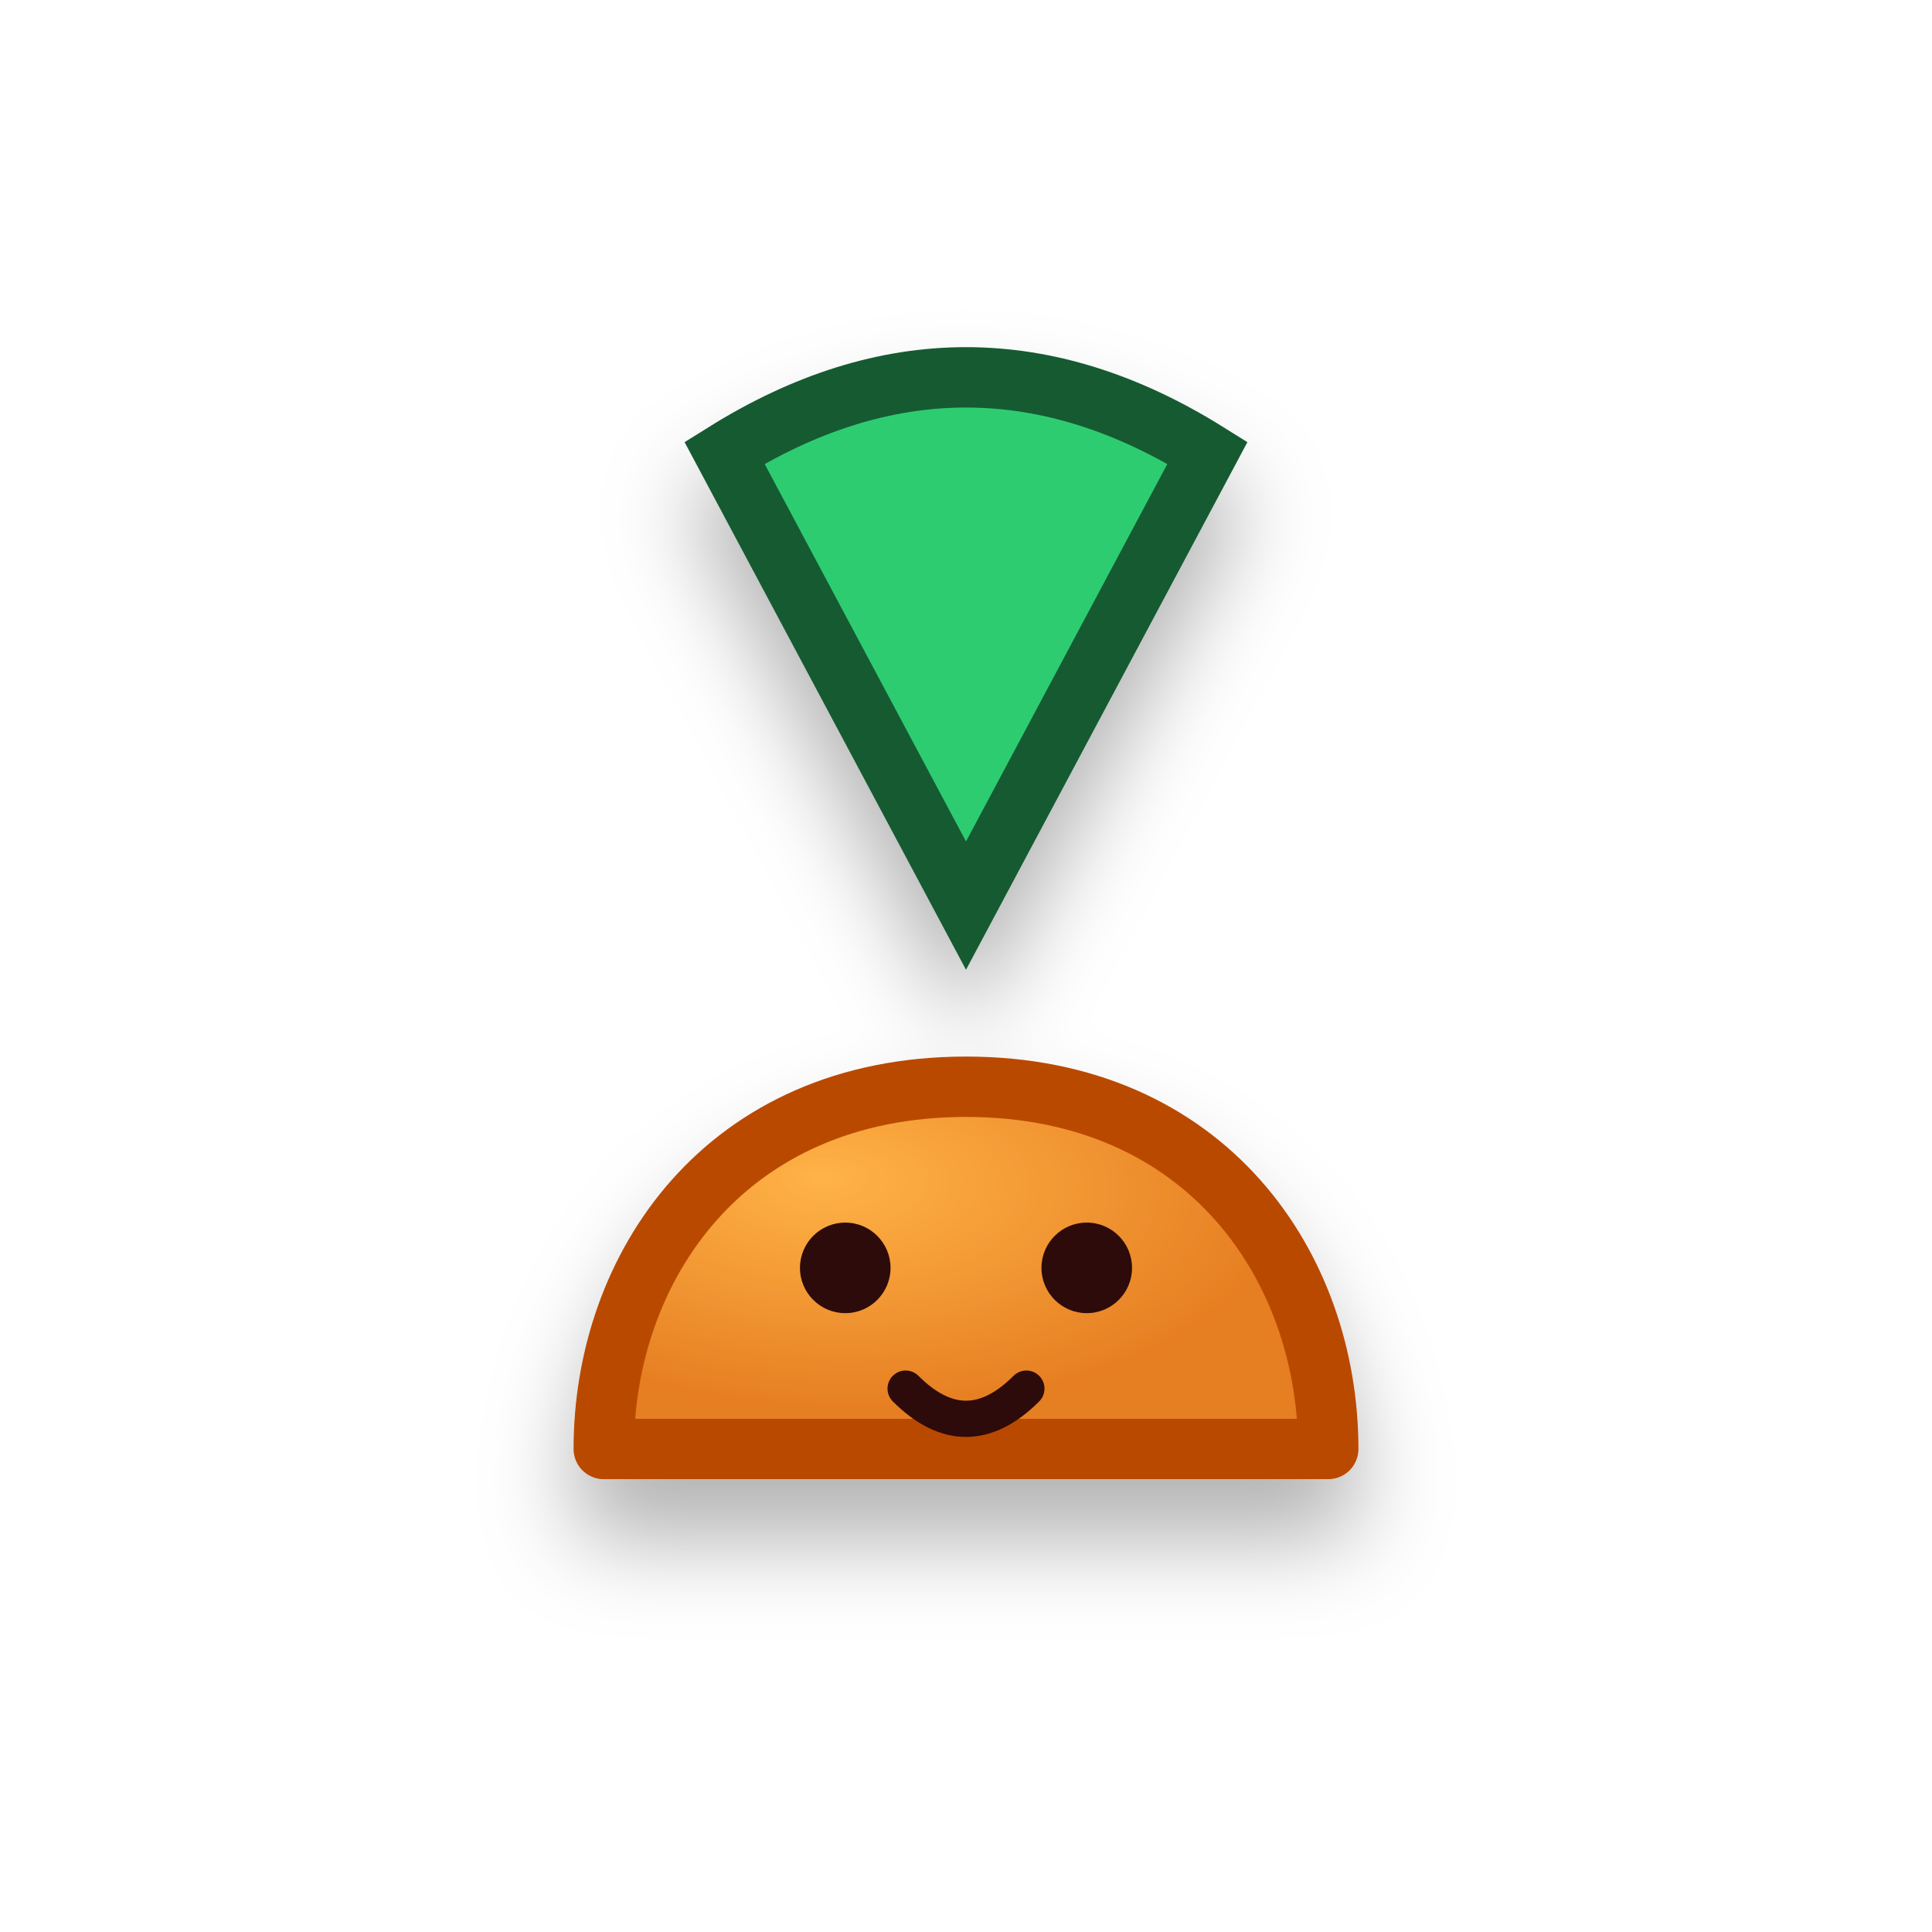
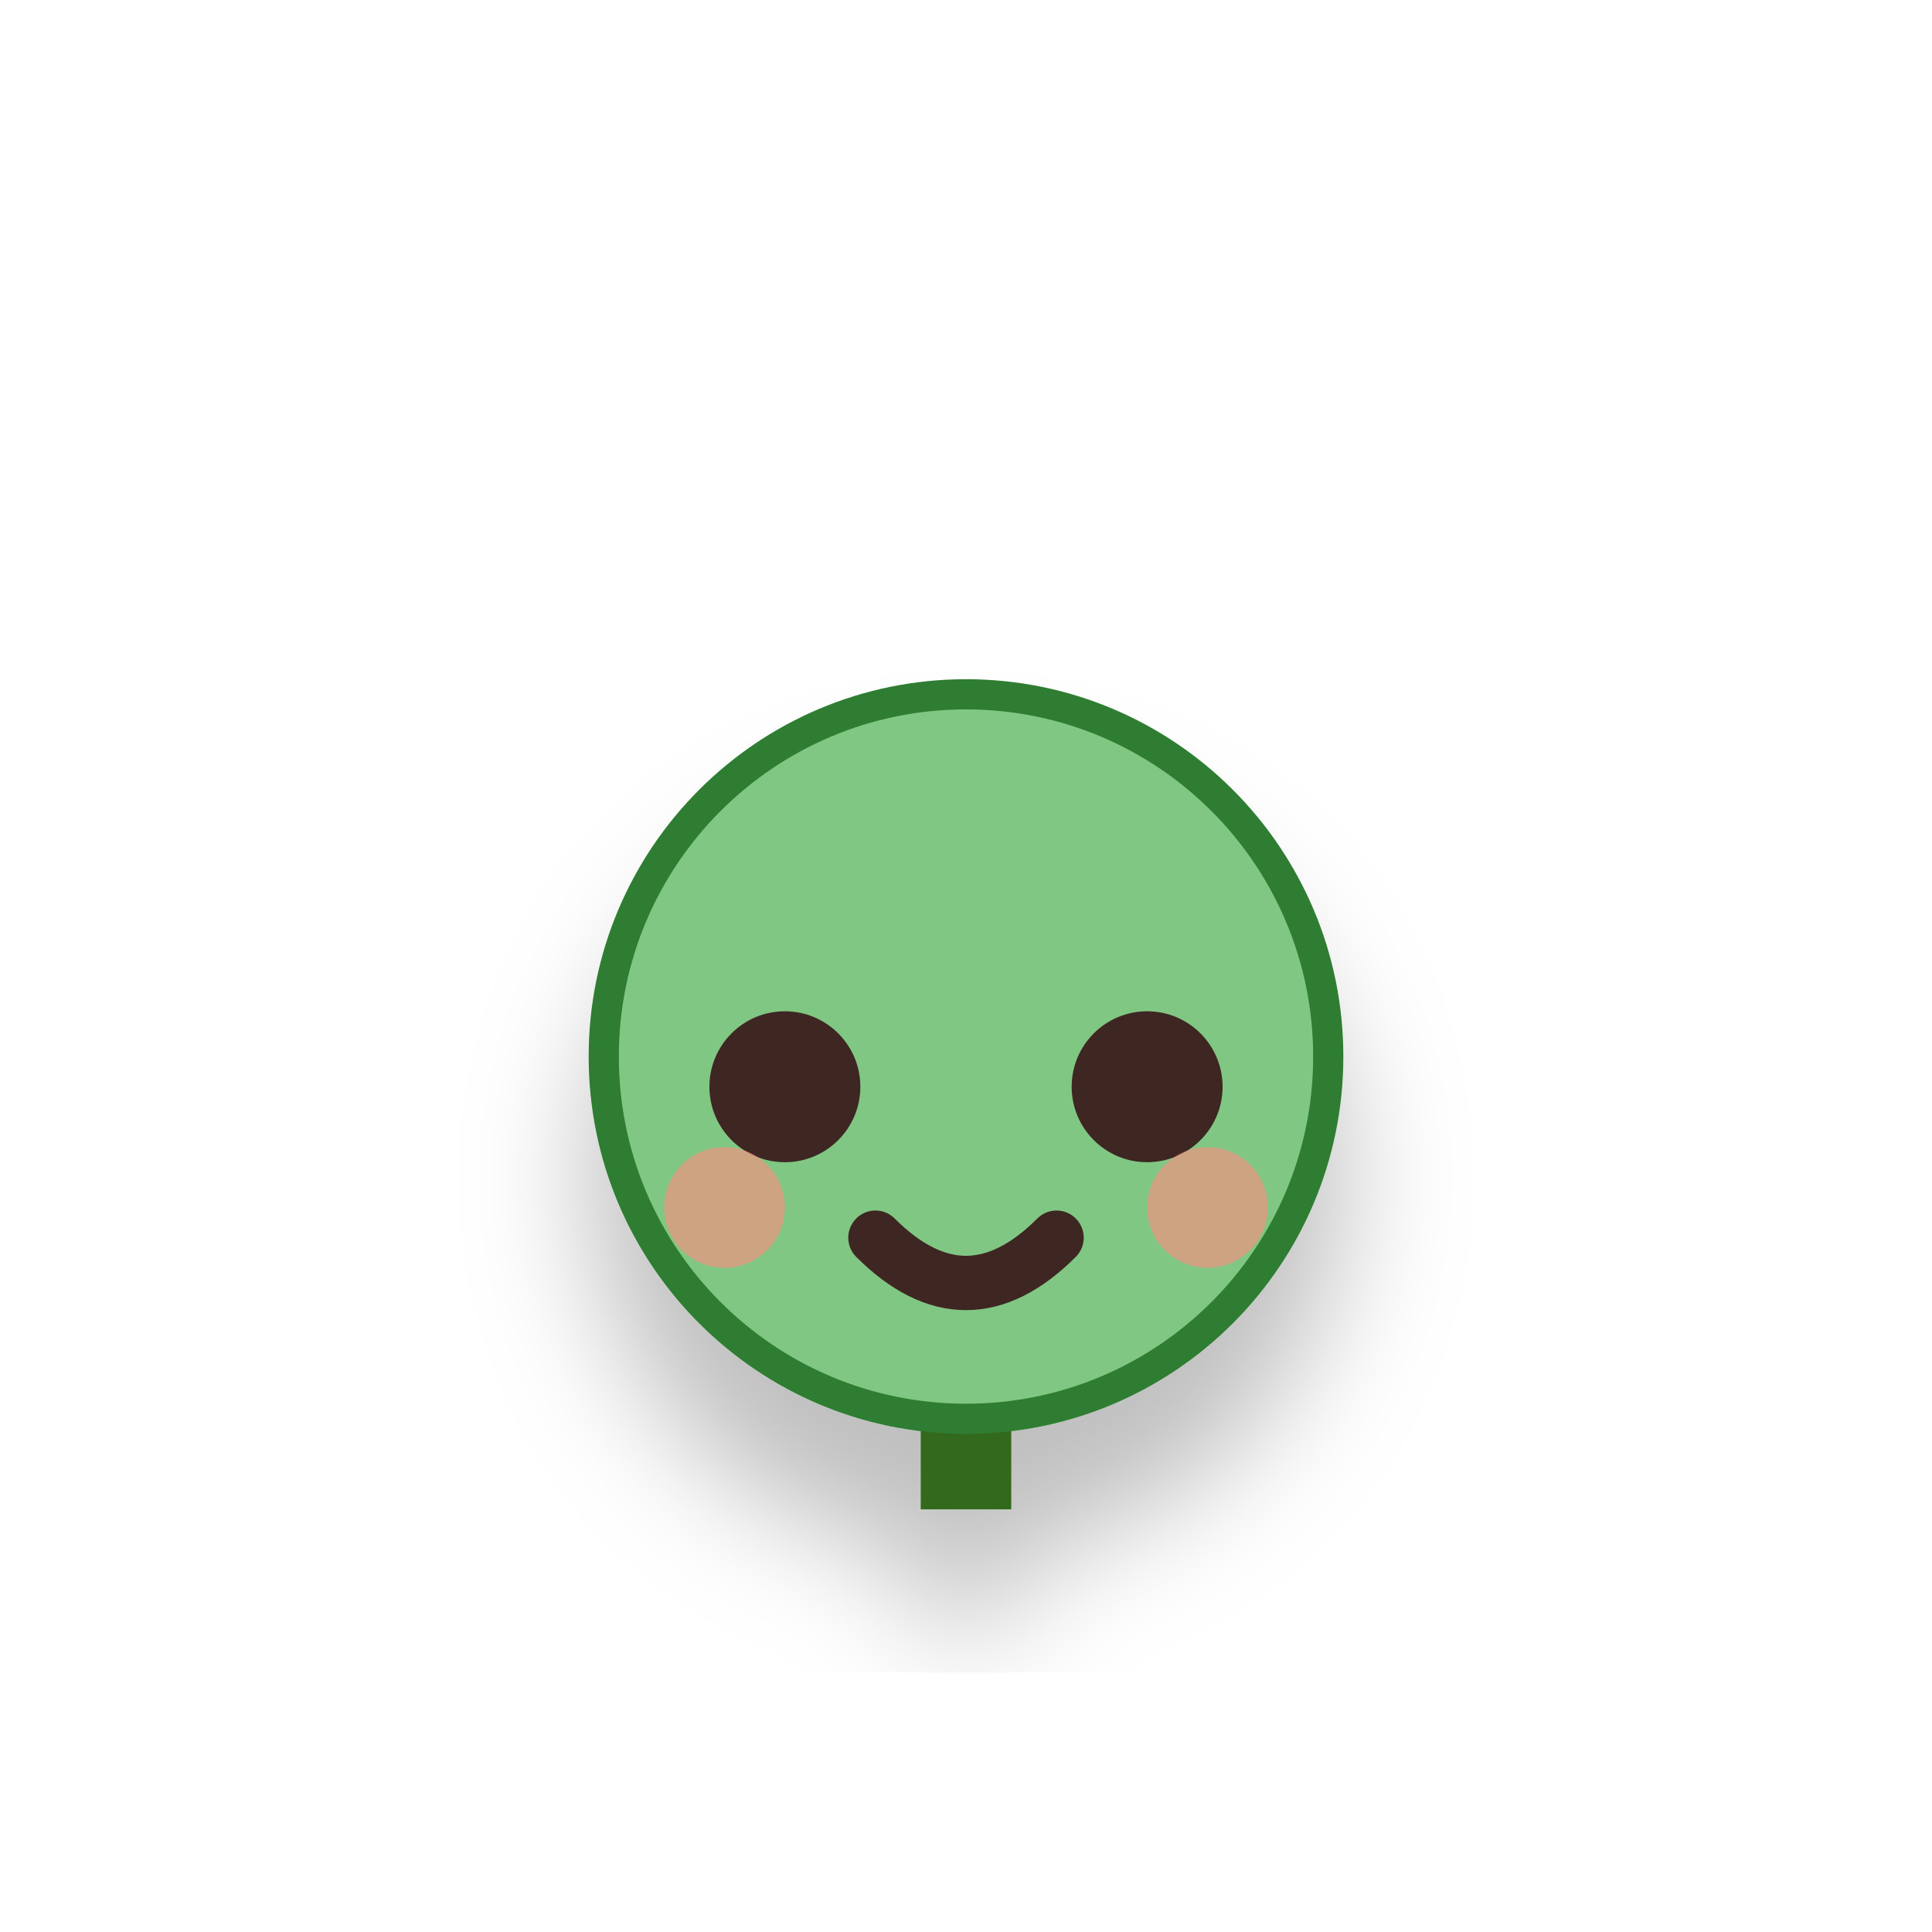
<svg xmlns="http://www.w3.org/2000/svg" width="64" height="64" viewBox="0 0 64 64">
  <defs>
-     <radialGradient id="grad_carrot" cx="35%" cy="30%" r="60%" fx="30%" fy="25%">
+     <radialGradient id="grad_carrot" cx="30%" cy="30%" r="70%" fx="30%" fy="30%">
      <stop offset="0%" stop-color="#FFB347" />
      <stop offset="100%" stop-color="#E67E22" />
    </radialGradient>
+     <linearGradient id="foliage_carrot" x1="0%" y1="0%" x2="0%" y2="100%">
+       <stop offset="0%" stop-color="#2ECC71" style="stop-opacity:1" />
+       <stop offset="100%" stop-color="#1B5E20" style="stop-opacity:1" />
+     </linearGradient>
    <filter id="shadow_carrot" x="-20%" y="-20%" width="140%" height="140%">
-       <feDropShadow dx="0" dy="2" stdDeviation="1.5" flood-color="#000000" flood-opacity="0.3" />
+       <feDropShadow dx="0" dy="4" stdDeviation="2" flood-color="#000000" flood-opacity="0.25" />
    </filter>
  </defs>
  <g filter="url(#shadow_carrot)">
-     <path d="M32 30 L24 15 Q32 10 40 15 Z" fill="#2ECC71" stroke="#145A32" stroke-width="2" />
-     <path d="M32 36 C24 36 20 42 20 48 L44 48 C44 42 40 36 32 36 Z" fill="url(#grad_carrot)" stroke="#BA4A00" stroke-width="2" stroke-linecap="round" stroke-linejoin="round" />
+     <path d="M32 50 L32 30" stroke="#33691E" stroke-width="3" />
+     <circle cx="32" cy="35" r="12" fill="#81C784" stroke="#2E7D32" stroke-width="1" />
  </g>
-   <g fill="#2D0B0B" transform="translate(0, 8)">
-     <circle cx="28" cy="34" r="1.5" />
-     <circle cx="36" cy="34" r="1.5" />
-     <path d="M30 38 Q32 40 34 38" fill="none" stroke="#2D0B0B" stroke-width="1.2" stroke-linecap="round" />
+   <g fill="#3E2723" transform="translate(0, 2)">
+     <circle cx="26" cy="34" r="2.5" />
+     <circle cx="38" cy="34" r="2.5" />
+     <path d="M29 39 Q32 42 35 39" fill="none" stroke="#3E2723" stroke-width="1.8" stroke-linecap="round" />
+     <circle cx="24" cy="38" r="2" fill="#FF8A80" opacity="0.6" />
+     <circle cx="40" cy="38" r="2" fill="#FF8A80" opacity="0.6" />
  </g>
</svg>
